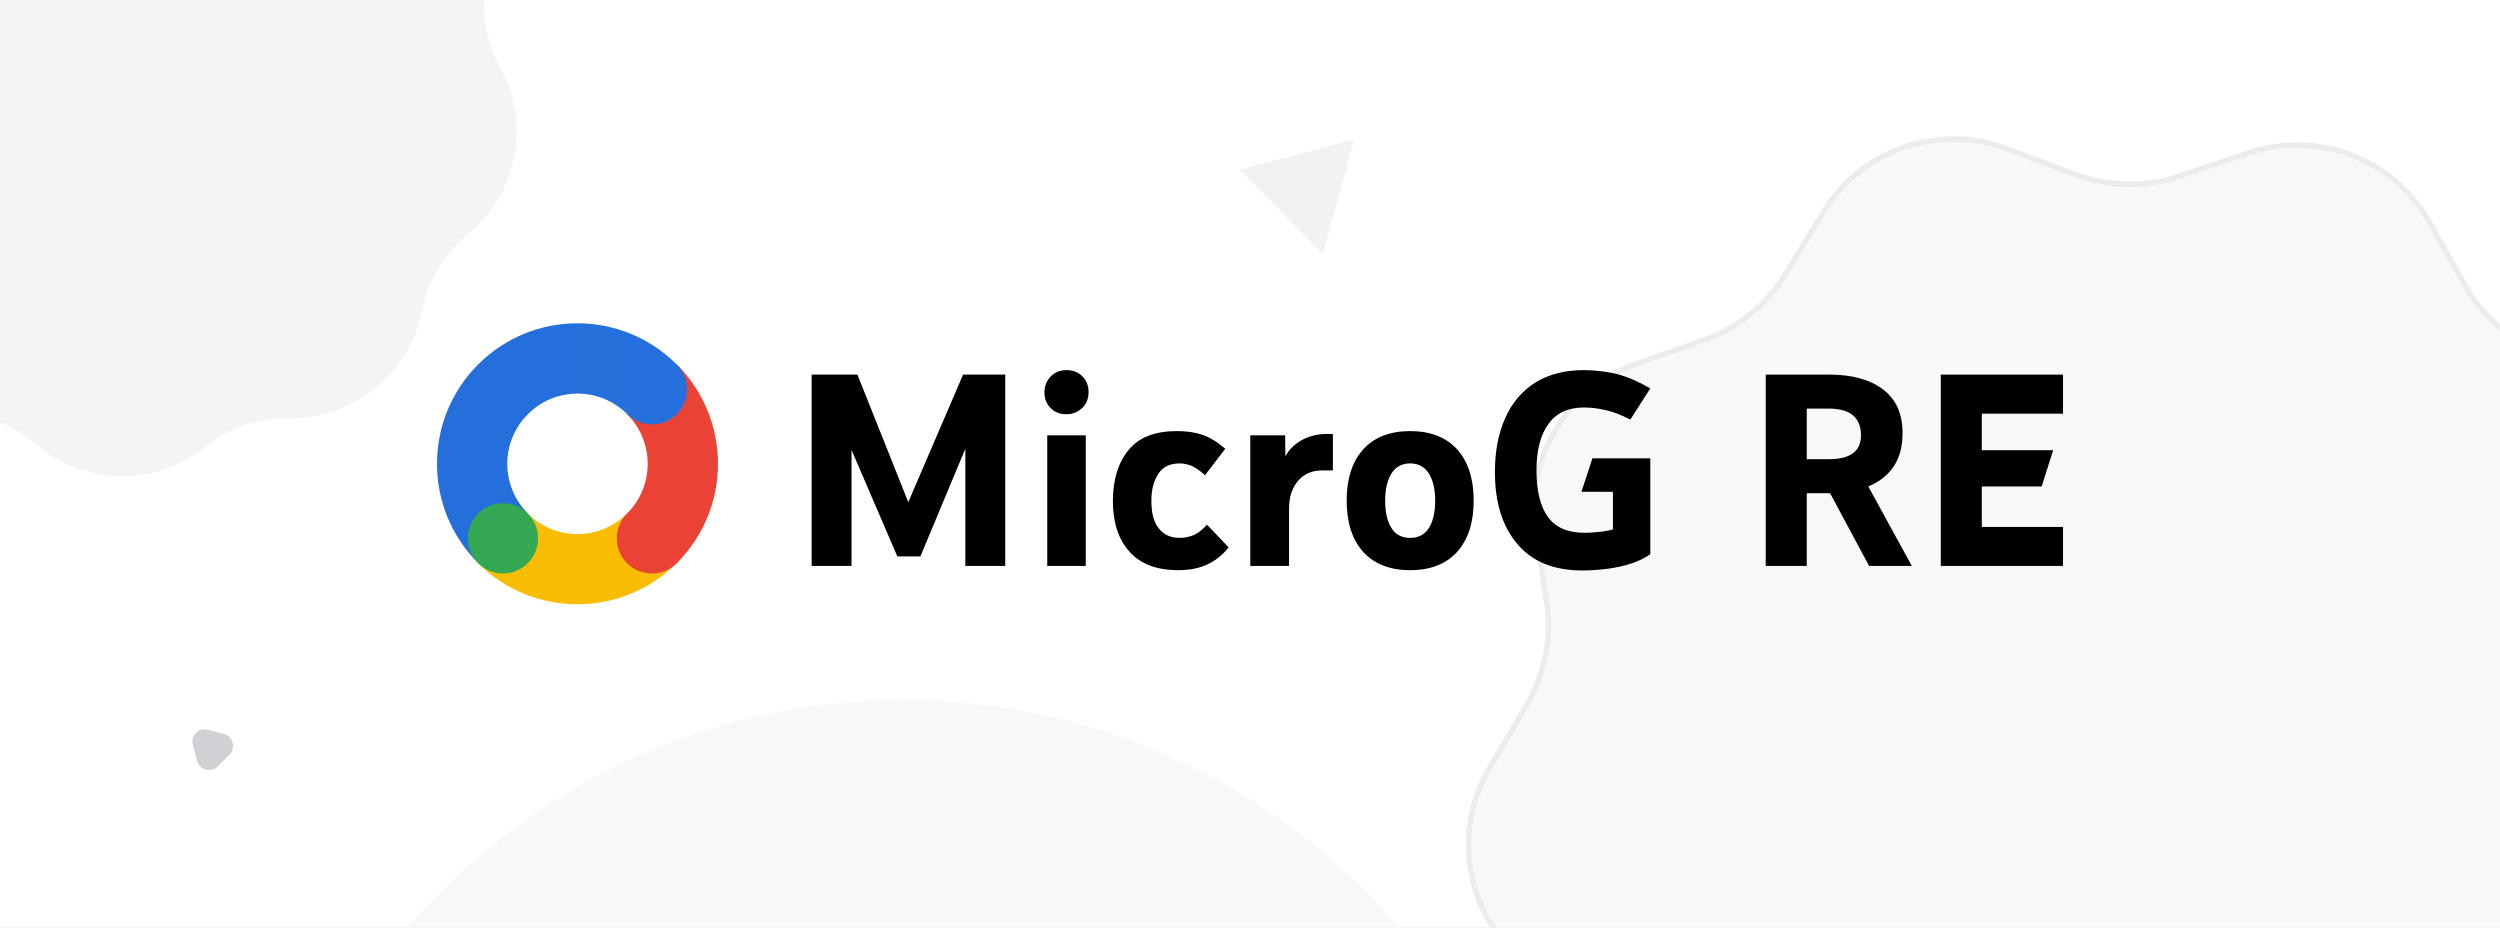
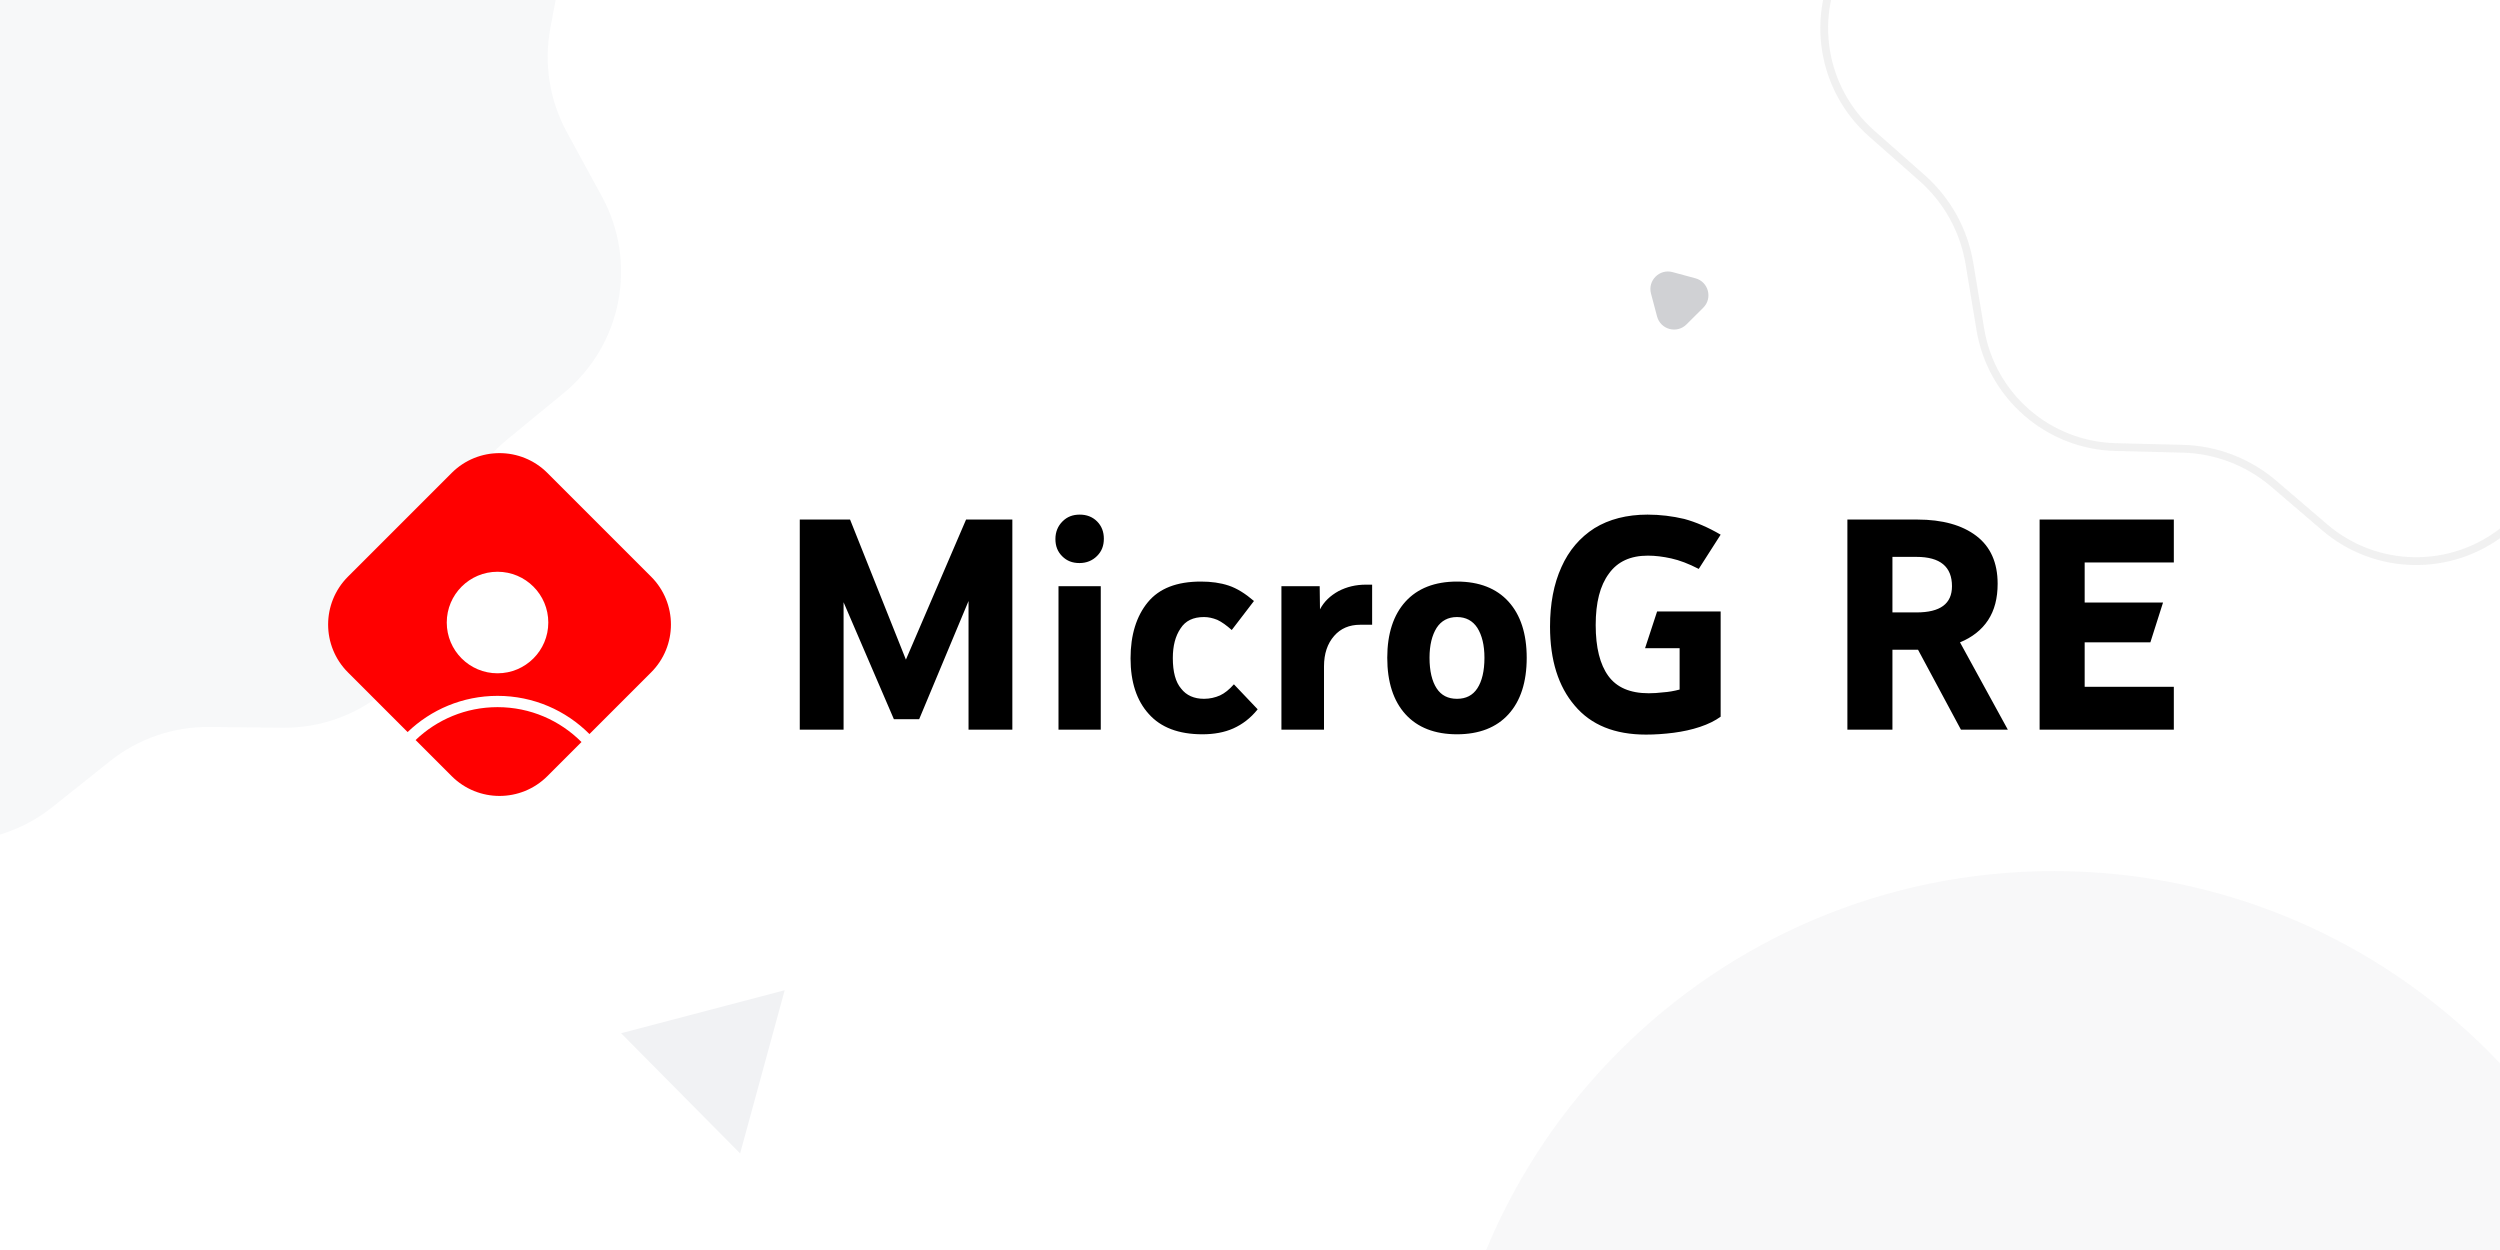
- <svg xmlns="http://www.w3.org/2000/svg" fill="none" height="677" viewBox="0 0 1825 677" width="1825">
-   <g clip-path="url(#clip0_13_58)">
-     <rect fill="white" height="677" width="1825" />
-     <path d="M1640.88 109.802C1692.27 92.52 1748.7 114.18 1775.33 161.412L1801.24 207.382C1814.01 230.035 1834.21 247.59 1858.42 257.085L1907.55 276.352C1958.03 296.149 1987.33 349.011 1977.37 402.31L1967.67 454.185C1962.9 479.747 1967.08 506.176 1979.52 529.011L2004.78 575.351C2030.72 622.963 2019.19 682.293 1977.3 716.72L1936.52 750.226C1916.43 766.737 1902.65 789.673 1897.51 815.164L1887.06 866.893C1876.33 920.043 1829.36 958.079 1775.14 957.525L1722.37 956.985C1696.37 956.719 1671.07 965.431 1650.74 981.65L1609.49 1014.56C1567.11 1048.38 1506.67 1047.33 1465.5 1012.05L1425.42 977.717C1405.67 960.798 1380.69 951.209 1354.69 950.567L1301.94 949.265C1247.73 947.927 1202.12 908.275 1193.25 854.783L1184.61 802.721C1180.36 777.066 1167.39 753.663 1147.89 736.46L1108.31 701.551C1067.64 665.684 1058.19 605.988 1085.78 559.31L1112.63 513.88C1125.86 491.492 1130.97 465.226 1127.09 439.512L1119.21 387.331C1111.11 333.716 1142.24 281.909 1193.38 263.886L1243.15 246.345C1267.68 237.701 1288.48 220.862 1302.03 198.668L1329.54 153.631C1357.8 107.356 1414.94 87.679 1465.7 106.744L1515.11 125.3C1539.45 134.443 1566.21 134.91 1590.86 126.622L1640.88 109.802Z" fill="#F1F2F4" fill-opacity="0.54" />
-     <path d="M1641.51 111.698C1692 94.722 1747.42 115.998 1773.58 162.394L1799.5 208.364C1812.5 231.418 1833.05 249.284 1857.69 258.946L1906.82 278.214C1956.4 297.661 1985.19 349.587 1975.4 401.943L1965.71 453.817C1960.85 479.832 1965.11 506.729 1977.77 529.968L2003.02 576.308C2028.5 623.078 2017.18 681.357 1976.03 715.174L1935.26 748.681C1914.81 765.484 1900.78 788.826 1895.55 814.769L1885.1 866.497C1874.56 918.707 1828.42 956.069 1775.16 955.525L1722.39 954.985C1695.93 954.715 1670.18 963.58 1649.49 980.087L1608.24 1013C1566.61 1046.22 1507.25 1045.18 1466.8 1010.53L1426.72 976.198C1406.62 958.98 1381.2 949.221 1354.74 948.568L1301.98 947.265C1248.74 945.951 1203.93 907.001 1195.22 854.455L1186.59 802.394C1182.26 776.284 1169.06 752.467 1149.21 734.96L1109.63 700.052C1069.69 664.818 1060.4 606.179 1087.5 560.327L1114.35 514.897C1127.82 492.114 1133.02 465.383 1129.07 439.214L1121.19 387.032C1113.24 334.367 1143.81 283.477 1194.05 265.773L1243.82 248.231C1268.78 239.434 1289.94 222.297 1303.74 199.711L1331.24 154.673C1359 109.218 1415.14 89.889 1465 108.617L1514.4 127.172C1539.18 136.478 1566.41 136.953 1591.49 128.518L1641.51 111.698Z" stroke="#CCCCCC" stroke-opacity="0.28" stroke-width="4" />
-     <path d="M129.889 -210.754C174.145 -225.635 222.733 -206.984 245.664 -166.312C256.662 -146.805 274.052 -131.689 294.899 -123.512C338.367 -106.465 363.599 -60.946 355.021 -15.049C350.908 6.963 354.512 29.721 365.227 49.385C387.567 90.384 377.637 141.473 341.564 171.118C324.263 185.336 312.396 205.086 307.965 227.037C298.724 272.805 258.278 305.558 211.589 305.08C189.197 304.851 167.411 312.353 149.907 326.319C113.409 355.44 61.372 354.532 25.913 324.155C8.907 309.586 -12.604 301.329 -34.99 300.776C-81.667 299.624 -120.946 265.479 -128.583 219.417C-132.246 197.325 -143.417 177.173 -160.211 162.36C-195.227 131.473 -203.368 80.069 -179.611 39.874C-168.216 20.597 -163.82 -2.021 -167.163 -24.164C-174.133 -70.332 -147.328 -114.943 -103.292 -130.463C-82.172 -137.906 -64.265 -152.407 -52.593 -171.518C-28.257 -211.365 20.953 -228.309 64.662 -211.892C85.626 -204.018 108.664 -203.616 129.889 -210.754Z" fill="#F3F4F6" />
-     <circle cx="659.5" cy="988.5" fill="#F1F2F4" fill-opacity="0.55" r="477.5" />
-     <path d="M988.525 101.815L965.708 185.358L904.767 123.827L988.525 101.815Z" fill="#F1F2F4" />
-     <path d="M140.719 543.701C138.942 537.005 145.081 530.896 151.768 532.706L163.472 535.873C170.16 537.682 172.38 546.053 167.469 550.94L158.875 559.492C153.964 564.379 145.605 562.117 143.828 555.42L140.719 543.701Z" fill="#D0D1D4" />
-     <rect fill="white" height="19" width="28" x="1330" y="92" />
-     <path d="M592.492 413.155V273.469H625.927L663.053 366.593L703.051 273.469H733.819V413.155H704.692V327.62L671.873 406.18H655.054L621.619 328.44V413.155H592.492ZM792.603 413.155H764.502V317.774H792.603V413.155ZM778.45 302.39C773.732 302.39 770.04 300.954 766.963 297.878C763.887 294.801 762.451 291.109 762.451 286.391C762.451 281.673 764.092 277.776 767.169 274.699C770.245 271.622 773.938 270.187 778.655 270.187C783.168 270.187 787.065 271.622 790.142 274.699C793.219 277.776 794.655 281.673 794.655 286.186C794.655 290.904 793.219 294.596 790.142 297.673C787.065 300.749 783.168 302.39 778.45 302.39ZM860.197 416.231C844.403 416.231 832.506 411.719 824.506 402.693C816.506 393.873 812.404 381.566 812.404 365.772C812.404 350.183 816.301 337.671 823.891 328.44C831.48 319.21 843.172 314.697 859.171 314.697C865.94 314.697 872.094 315.518 877.632 317.364C883.17 319.21 888.708 322.697 894.452 327.62L879.683 346.901C876.196 343.824 873.119 341.568 870.043 340.132C866.966 338.901 864.094 338.286 861.222 338.286C854.043 338.286 848.915 340.748 845.633 345.876C842.146 351.003 840.505 357.567 840.505 365.567C840.505 374.797 842.351 381.566 846.044 385.874C849.531 390.386 854.659 392.643 861.222 392.643C865.12 392.643 868.607 391.822 871.889 390.386C874.965 388.95 878.042 386.489 881.119 383.002L896.913 399.617C892.195 405.565 886.657 409.668 880.709 412.334C874.76 415.001 867.786 416.231 860.197 416.231ZM941.015 413.155H912.709V317.774H938.144L938.349 333.158C941.015 328.03 945.118 324.133 950.656 321.056C956.194 318.184 962.143 316.749 968.912 316.749H973.014V343.414H965.014C957.835 343.414 952.092 345.876 947.784 350.798C943.272 355.926 941.015 362.695 941.015 371.105V413.155ZM1063.68 402.899C1055.68 411.719 1044.19 416.231 1029.43 416.231C1014.66 416.231 1003.17 411.719 995.17 402.899C987.171 394.078 983.068 381.566 983.068 365.362C983.068 349.363 987.171 336.85 995.17 328.03C1003.17 319.21 1014.66 314.697 1029.43 314.697C1044.19 314.697 1055.68 319.21 1063.68 328.03C1071.68 336.85 1075.78 349.363 1075.78 365.362C1075.78 381.566 1071.68 394.078 1063.68 402.899ZM1015.89 385.669C1018.96 390.386 1023.48 392.643 1029.43 392.643C1035.37 392.643 1039.89 390.386 1042.96 385.669C1046.04 380.951 1047.68 374.182 1047.68 365.362C1047.68 356.952 1046.04 350.388 1042.96 345.465C1039.89 340.748 1035.37 338.286 1029.43 338.286C1023.48 338.286 1018.96 340.748 1015.89 345.465C1012.81 350.388 1011.17 356.952 1011.17 365.362C1011.17 374.182 1012.81 380.951 1015.89 385.669ZM1155.08 416.436C1134.36 416.436 1118.57 410.078 1107.69 397.155C1096.82 384.438 1091.29 367.003 1091.29 344.645C1091.29 329.466 1093.75 316.338 1098.87 305.057C1103.8 293.98 1111.18 285.365 1120.82 279.212C1130.46 273.263 1142.36 270.187 1156.1 270.187C1164.51 270.187 1172.72 271.212 1180.51 273.058C1188.1 275.11 1196.31 278.597 1204.72 283.519L1190.15 306.288C1183.38 302.801 1177.44 300.544 1171.9 299.314C1166.36 298.083 1161.23 297.467 1156.31 297.467C1144.82 297.467 1136.21 301.365 1130.46 309.364C1124.51 317.364 1121.64 328.646 1121.64 343.619C1121.64 358.593 1124.51 369.874 1130.05 377.464C1135.59 385.053 1144.41 388.95 1156.92 388.95C1160 388.95 1163.28 388.745 1166.56 388.335C1169.85 388.13 1173.54 387.515 1177.44 386.489V359.003H1154.46L1162.46 334.594H1204.72V404.54C1201.02 407.206 1196.51 409.462 1190.97 411.308C1185.43 413.155 1179.69 414.385 1173.54 415.206C1167.18 416.026 1161.03 416.436 1155.08 416.436ZM1318.92 413.155H1288.98V273.469H1335.54C1352.15 273.469 1365.28 277.161 1374.72 284.34C1384.15 291.519 1388.87 302.185 1388.87 316.133C1388.87 325.774 1386.82 333.774 1382.51 340.337C1378.2 346.901 1371.84 351.824 1363.84 355.106L1395.64 413.155H1364.46L1335.95 360.029H1335.33H1318.92V413.155ZM1318.92 298.288V335.209H1334.92C1350.72 335.209 1358.51 329.466 1358.51 317.774C1358.51 304.852 1350.72 298.288 1334.92 298.288H1318.92ZM1446.72 384.643H1506V413.155H1416.77V273.469H1506V301.98H1446.72V328.646H1498.82L1490.41 355.106H1446.72V384.643Z" fill="black" />
-     <g clip-path="url(#clip1_13_58)">
-       <path d="M457.776 302.343C477.807 322.374 477.807 354.825 457.776 374.856C447.76 384.872 447.76 401.137 457.776 411.072C467.791 421.088 484.057 421.088 494.072 411.072C534.135 371.01 534.135 306.109 494.072 266.047L457.776 302.343Z" fill="#EA4335" />
-       <path d="M493.992 266.047C453.93 225.984 389.109 225.984 349.047 266.047C308.984 306.109 308.984 371.01 349.047 411.072L385.343 374.856C365.312 354.825 365.312 322.374 385.343 302.343C405.374 282.312 437.825 282.312 457.856 302.343C467.872 312.359 484.137 312.359 494.152 302.343C504.008 292.328 504.008 276.062 493.992 266.047Z" fill="url(#paint0_linear_13_58)" />
-       <path d="M493.992 411.072L457.696 374.856C437.664 394.887 405.214 394.887 385.183 374.856L348.886 411.072C389.109 451.134 453.93 451.134 493.992 411.072Z" fill="#FBBC04" />
-       <path d="M457.776 374.856C467.791 364.84 483.977 364.84 493.992 374.856C504.008 384.872 504.008 401.137 493.992 411.152C483.977 421.168 467.791 421.168 457.776 411.152C447.76 401.137 447.76 384.872 457.776 374.856Z" fill="#EA4335" />
-       <path d="M349.047 374.856C359.062 364.84 375.247 364.84 385.263 374.856C395.279 384.872 395.279 401.137 385.263 411.152C375.247 421.168 359.062 421.168 349.047 411.152C339.031 401.137 339.031 384.872 349.047 374.856Z" fill="#34A853" />
-     </g>
+ <svg xmlns="http://www.w3.org/2000/svg" width="1280" height="640" viewBox="0 0 1280 640" fill="none">
+   <g clip-path="url(#clip0_87_4)">
+     <rect width="1280" height="640" fill="white" />
+     <path d="M1051.5 1075C1225.19 1075 1366 934.194 1366 760.5C1366 586.806 1225.19 446 1051.5 446C877.806 446 737 586.806 737 760.5C737 934.194 877.806 1075 1051.5 1075Z" fill="#F1F2F4" fill-opacity="0.55" />
+     <path d="M401.758 507L378.941 590.543L318 529.012L401.758 507Z" fill="#F1F2F4" />
+     <path d="M845.311 150.317C843.534 143.621 849.673 137.512 856.36 139.322L868.064 142.489C874.752 144.298 876.972 152.669 872.061 157.556L863.467 166.108C858.556 170.995 850.197 168.733 848.42 162.036L845.311 150.317Z" fill="#D0D1D4" />
+     <path d="M49.227 -230.68C85.798 -242.978 125.956 -227.564 144.907 -193.952L163.346 -161.237C172.434 -145.116 186.809 -132.623 204.038 -125.866L239.001 -112.155C274.925 -98.067 295.776 -60.448 288.688 -22.518L281.785 14.399C278.391 32.59 281.365 51.398 290.218 67.648L308.194 100.626C326.654 134.509 318.449 176.731 288.638 201.231L259.617 225.075C245.321 236.825 235.514 253.147 231.856 271.288L224.42 308.101C216.784 345.924 183.358 372.993 144.772 372.598L107.219 372.214C88.716 372.025 70.711 378.225 56.244 389.767L26.888 413.187C-3.271 437.255 -46.283 436.508 -75.582 411.401L-104.104 386.968C-118.159 374.928 -135.936 368.104 -154.439 367.647L-191.978 366.72C-230.556 365.768 -263.015 337.55 -269.327 299.482L-275.475 262.433C-278.5 244.176 -287.73 227.521 -301.607 215.279L-329.774 190.436C-358.717 164.911 -365.442 122.429 -345.807 89.21L-326.7 56.88C-317.285 40.948 -313.648 22.256 -316.409 3.957L-322.017 -33.178C-327.781 -71.332 -305.628 -108.201 -269.234 -121.026L-233.816 -133.509C-216.359 -139.661 -201.557 -151.644 -191.914 -167.439L-172.337 -199.489C-152.226 -232.42 -111.562 -246.423 -75.439 -232.856L-40.277 -219.651C-22.955 -213.144 -3.912 -212.812 13.63 -218.71L49.227 -230.68Z" fill="#F1F2F4" fill-opacity="0.54" />
+     <path d="M1303.59 -313.392C1336.36 -324.41 1372.33 -310.601 1389.3 -280.489L1406.13 -250.654C1414.56 -235.691 1427.9 -224.096 1443.89 -217.825L1475.78 -205.32C1507.96 -192.698 1526.64 -158.997 1520.29 -125.017L1514 -91.35C1510.85 -74.466 1513.61 -57.009 1521.83 -41.926L1538.21 -11.851C1554.75 18.504 1547.41 56.328 1520.7 78.276L1494.24 100.023C1480.96 110.928 1471.86 126.077 1468.46 142.915L1461.68 176.487C1454.84 210.373 1424.9 234.621 1390.33 234.268L1356.08 233.918C1338.91 233.743 1322.2 239.496 1308.77 250.21L1282 271.571C1254.98 293.131 1216.45 292.456 1190.2 269.968L1164.19 247.686C1151.14 236.511 1134.64 230.177 1117.47 229.753L1083.23 228.907C1048.67 228.055 1019.59 202.775 1013.94 168.672L1008.34 134.883C1005.53 117.937 996.959 102.48 984.076 91.117L958.388 68.462C932.466 45.594 926.437 7.536 944.025 -22.223L961.451 -51.708C970.193 -66.494 973.568 -83.843 971.005 -100.827L965.89 -134.695C960.731 -168.875 980.571 -201.904 1013.18 -213.394L1045.48 -224.779C1061.68 -230.489 1075.41 -241.611 1084.37 -256.27L1102.22 -285.5C1120.23 -315.001 1156.67 -327.546 1189.03 -315.391L1221.09 -303.349C1237.17 -297.309 1254.85 -297.001 1271.12 -302.475L1303.59 -313.392Z" stroke="#CCCCCC" stroke-opacity="0.28" stroke-width="4" />
+     <path d="M409.482 373.587V266.011H435.231L463.823 337.728L494.627 266.011H518.322V373.587H495.89V307.714L470.615 368.216H457.662L431.913 308.346V373.587H409.482ZM563.593 373.587H541.951V300.132H563.593V373.587ZM552.693 288.284C549.06 288.284 546.216 287.179 543.847 284.809C541.477 282.44 540.372 279.596 540.372 275.963C540.372 272.33 541.635 269.328 544.005 266.959C546.374 264.589 549.218 263.483 552.851 263.483C556.326 263.483 559.328 264.589 561.697 266.959C564.067 269.328 565.173 272.33 565.173 275.805C565.173 279.438 564.067 282.282 561.697 284.651C559.328 287.021 556.326 288.284 552.693 288.284ZM615.649 375.956C603.485 375.956 594.323 372.481 588.162 365.531C582.001 358.738 578.842 349.26 578.842 337.096C578.842 325.091 581.843 315.455 587.688 308.346C593.533 301.238 602.537 297.762 614.859 297.762C620.072 297.762 624.811 298.394 629.076 299.816C633.341 301.238 637.606 303.923 642.029 307.714L630.655 322.563C627.97 320.194 625.6 318.456 623.231 317.35C620.861 316.403 618.65 315.929 616.438 315.929C610.909 315.929 606.96 317.824 604.433 321.773C601.747 325.723 600.484 330.778 600.484 336.938C600.484 344.047 601.905 349.26 604.749 352.577C607.434 356.052 611.383 357.79 616.438 357.79C619.44 357.79 622.125 357.158 624.653 356.052C627.022 354.947 629.392 353.051 631.761 350.366L643.925 363.161C640.291 367.742 636.026 370.901 631.445 372.955C626.864 375.009 621.493 375.956 615.649 375.956ZM677.889 373.587H656.089V300.132H675.677L675.835 311.979C677.889 308.03 681.048 305.029 685.313 302.659C689.579 300.448 694.16 299.342 699.373 299.342H702.532V319.878H696.371C690.842 319.878 686.419 321.773 683.102 325.565C679.627 329.514 677.889 334.727 677.889 341.203V373.587ZM772.357 365.688C766.196 372.481 757.35 375.956 745.977 375.956C734.603 375.956 725.757 372.481 719.596 365.688C713.435 358.896 710.276 349.26 710.276 336.78C710.276 324.459 713.435 314.823 719.596 308.03C725.757 301.238 734.603 297.762 745.977 297.762C757.35 297.762 766.196 301.238 772.357 308.03C778.518 314.823 781.677 324.459 781.677 336.78C781.677 349.26 778.518 358.896 772.357 365.688ZM735.551 352.419C737.92 356.052 741.395 357.79 745.977 357.79C750.558 357.79 754.033 356.052 756.402 352.419C758.772 348.786 760.036 343.573 760.036 336.78C760.036 330.304 758.772 325.249 756.402 321.458C754.033 317.824 750.558 315.929 745.977 315.929C741.395 315.929 737.92 317.824 735.551 321.458C733.181 325.249 731.917 330.304 731.917 336.78C731.917 343.573 733.181 348.786 735.551 352.419ZM842.744 376.114C826.789 376.114 814.626 371.217 806.254 361.265C797.881 351.471 793.616 338.044 793.616 320.826C793.616 309.136 795.512 299.026 799.461 290.338C803.252 281.808 808.939 275.173 816.363 270.434C823.788 265.853 832.95 263.483 843.534 263.483C850.011 263.483 856.329 264.273 862.332 265.695C868.177 267.275 874.496 269.96 880.972 273.751L869.757 291.286C864.544 288.6 859.963 286.863 855.697 285.915C851.432 284.967 847.483 284.493 843.692 284.493C834.846 284.493 828.211 287.494 823.788 293.655C819.207 299.816 816.995 308.504 816.995 320.036C816.995 331.567 819.207 340.256 823.472 346.1C827.737 351.945 834.53 354.947 844.166 354.947C846.535 354.947 849.063 354.789 851.59 354.473C854.118 354.315 856.961 353.841 859.963 353.051V331.883H842.27L848.431 313.085H880.972V366.952C878.129 369.006 874.654 370.743 870.388 372.165C866.123 373.587 861.7 374.535 856.961 375.167C852.064 375.798 847.325 376.114 842.744 376.114ZM968.926 373.587H945.863V266.011H981.722C994.517 266.011 1004.63 268.854 1011.89 274.383C1019.16 279.912 1022.79 288.126 1022.79 298.868C1022.79 306.293 1021.21 312.453 1017.9 317.508C1014.58 322.563 1009.68 326.355 1003.52 328.882L1028.01 373.587H1004L982.038 332.673H981.564H968.926V373.587ZM968.926 285.125V313.559H981.248C993.411 313.559 999.414 309.136 999.414 300.132C999.414 290.18 993.411 285.125 981.248 285.125H968.926ZM1067.35 351.629H1113V373.587H1044.28V266.011H1113V287.968H1067.35V308.504H1107.47L1100.99 328.882H1067.35V351.629Z" fill="black" />
+     <path fill-rule="evenodd" clip-rule="evenodd" d="M178.152 344.268C164.616 330.732 164.616 308.787 178.151 295.252L231.252 242.151C244.787 228.616 266.732 228.616 280.268 242.151L333.368 295.252C346.903 308.787 346.903 330.732 333.368 344.268L301.802 375.834C289.773 363.756 273.126 356.281 254.733 356.281C236.863 356.281 220.64 363.338 208.7 374.816L178.152 344.268ZM254.733 362.058C271.531 362.058 286.734 368.886 297.717 379.918L280.268 397.368C266.732 410.903 244.787 410.903 231.252 397.368L212.786 378.902C223.68 368.468 238.458 362.058 254.733 362.058ZM280.728 318.734C280.728 333.09 269.09 344.728 254.733 344.728C240.377 344.728 228.739 333.09 228.739 318.734C228.739 304.377 240.377 292.739 254.733 292.739C269.09 292.739 280.728 304.377 280.728 318.734Z" fill="#FF0000" />
  </g>
  <defs>
-     <linearGradient gradientUnits="userSpaceOnUse" id="paint0_linear_13_58" x1="319" x2="18571.2" y1="8989.62" y2="8989.62">
-       <stop stop-color="#246FDB" />
-       <stop offset="0.055" stop-color="#2973DF" />
-       <stop offset="0.278" stop-color="#377DEB" />
-       <stop offset="0.549" stop-color="#3F83F2" />
-       <stop offset="1" stop-color="#4285F4" />
-     </linearGradient>
-     <clipPath id="clip0_13_58">
-       <rect fill="white" height="677" width="1825" />
-     </clipPath>
-     <clipPath id="clip1_13_58">
-       <rect fill="white" height="205.119" transform="translate(319 236)" width="205.119" />
+     <clipPath id="clip0_87_4">
+       <rect width="1280" height="640" fill="white" />
    </clipPath>
  </defs>
</svg>
